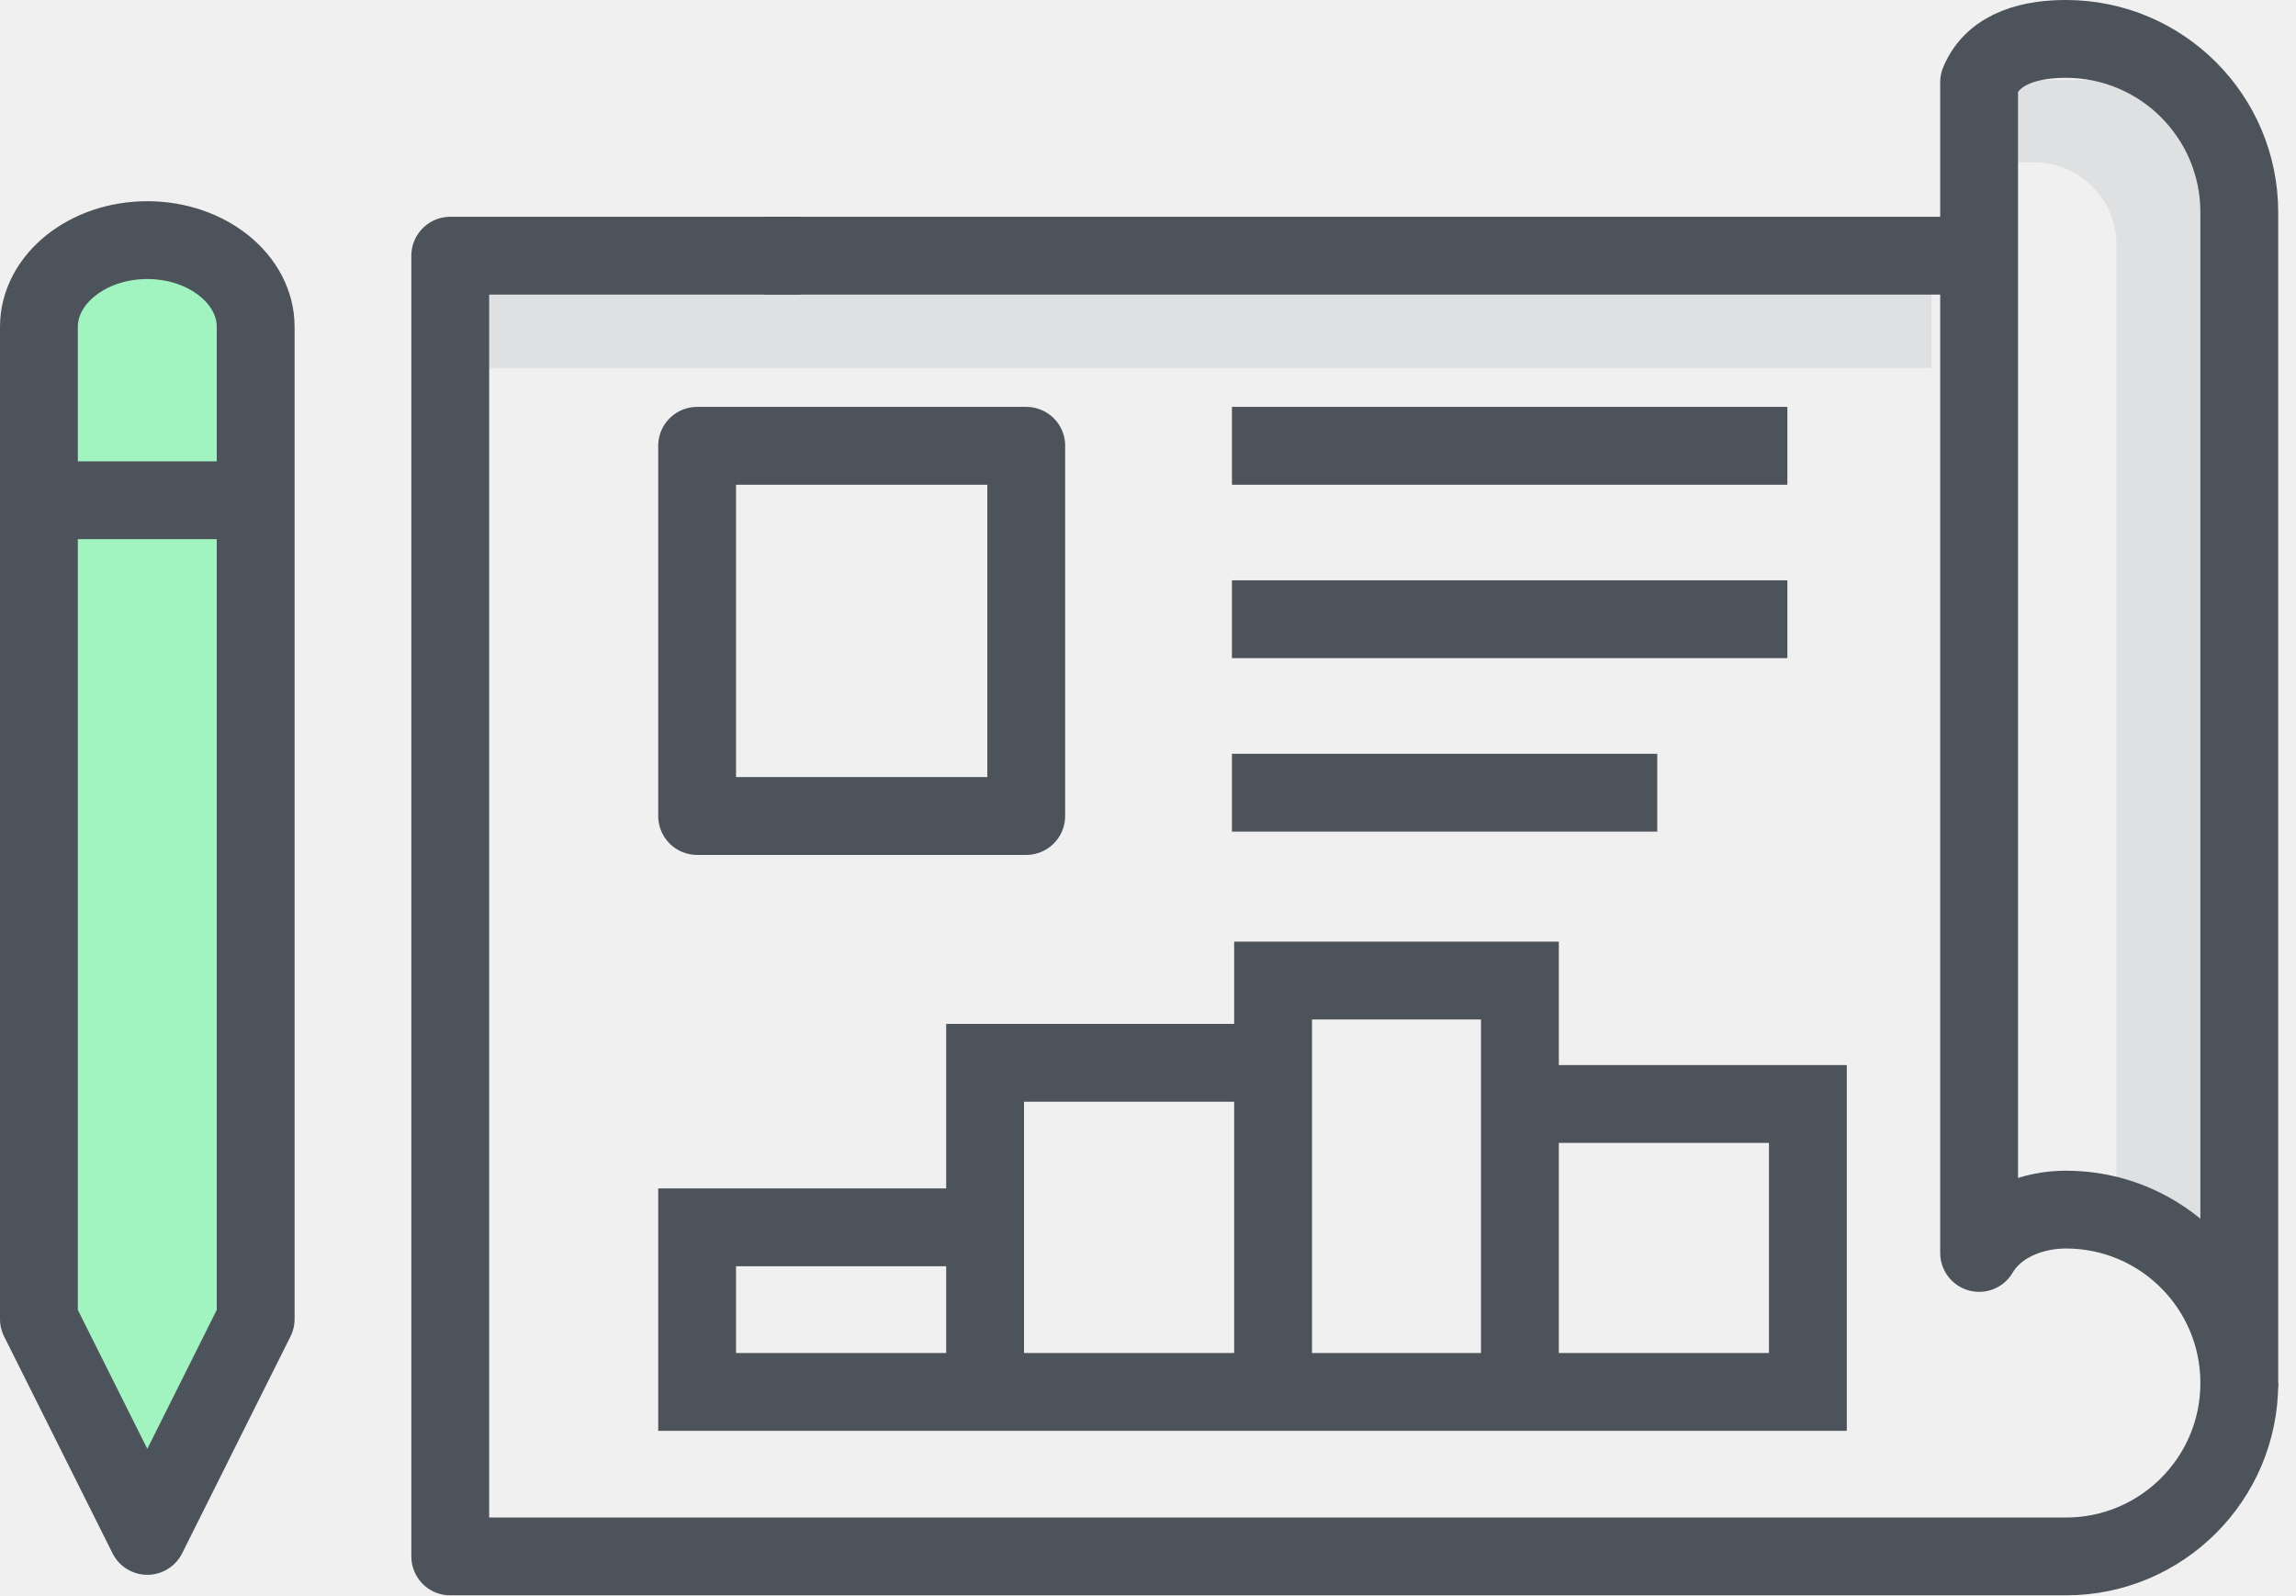
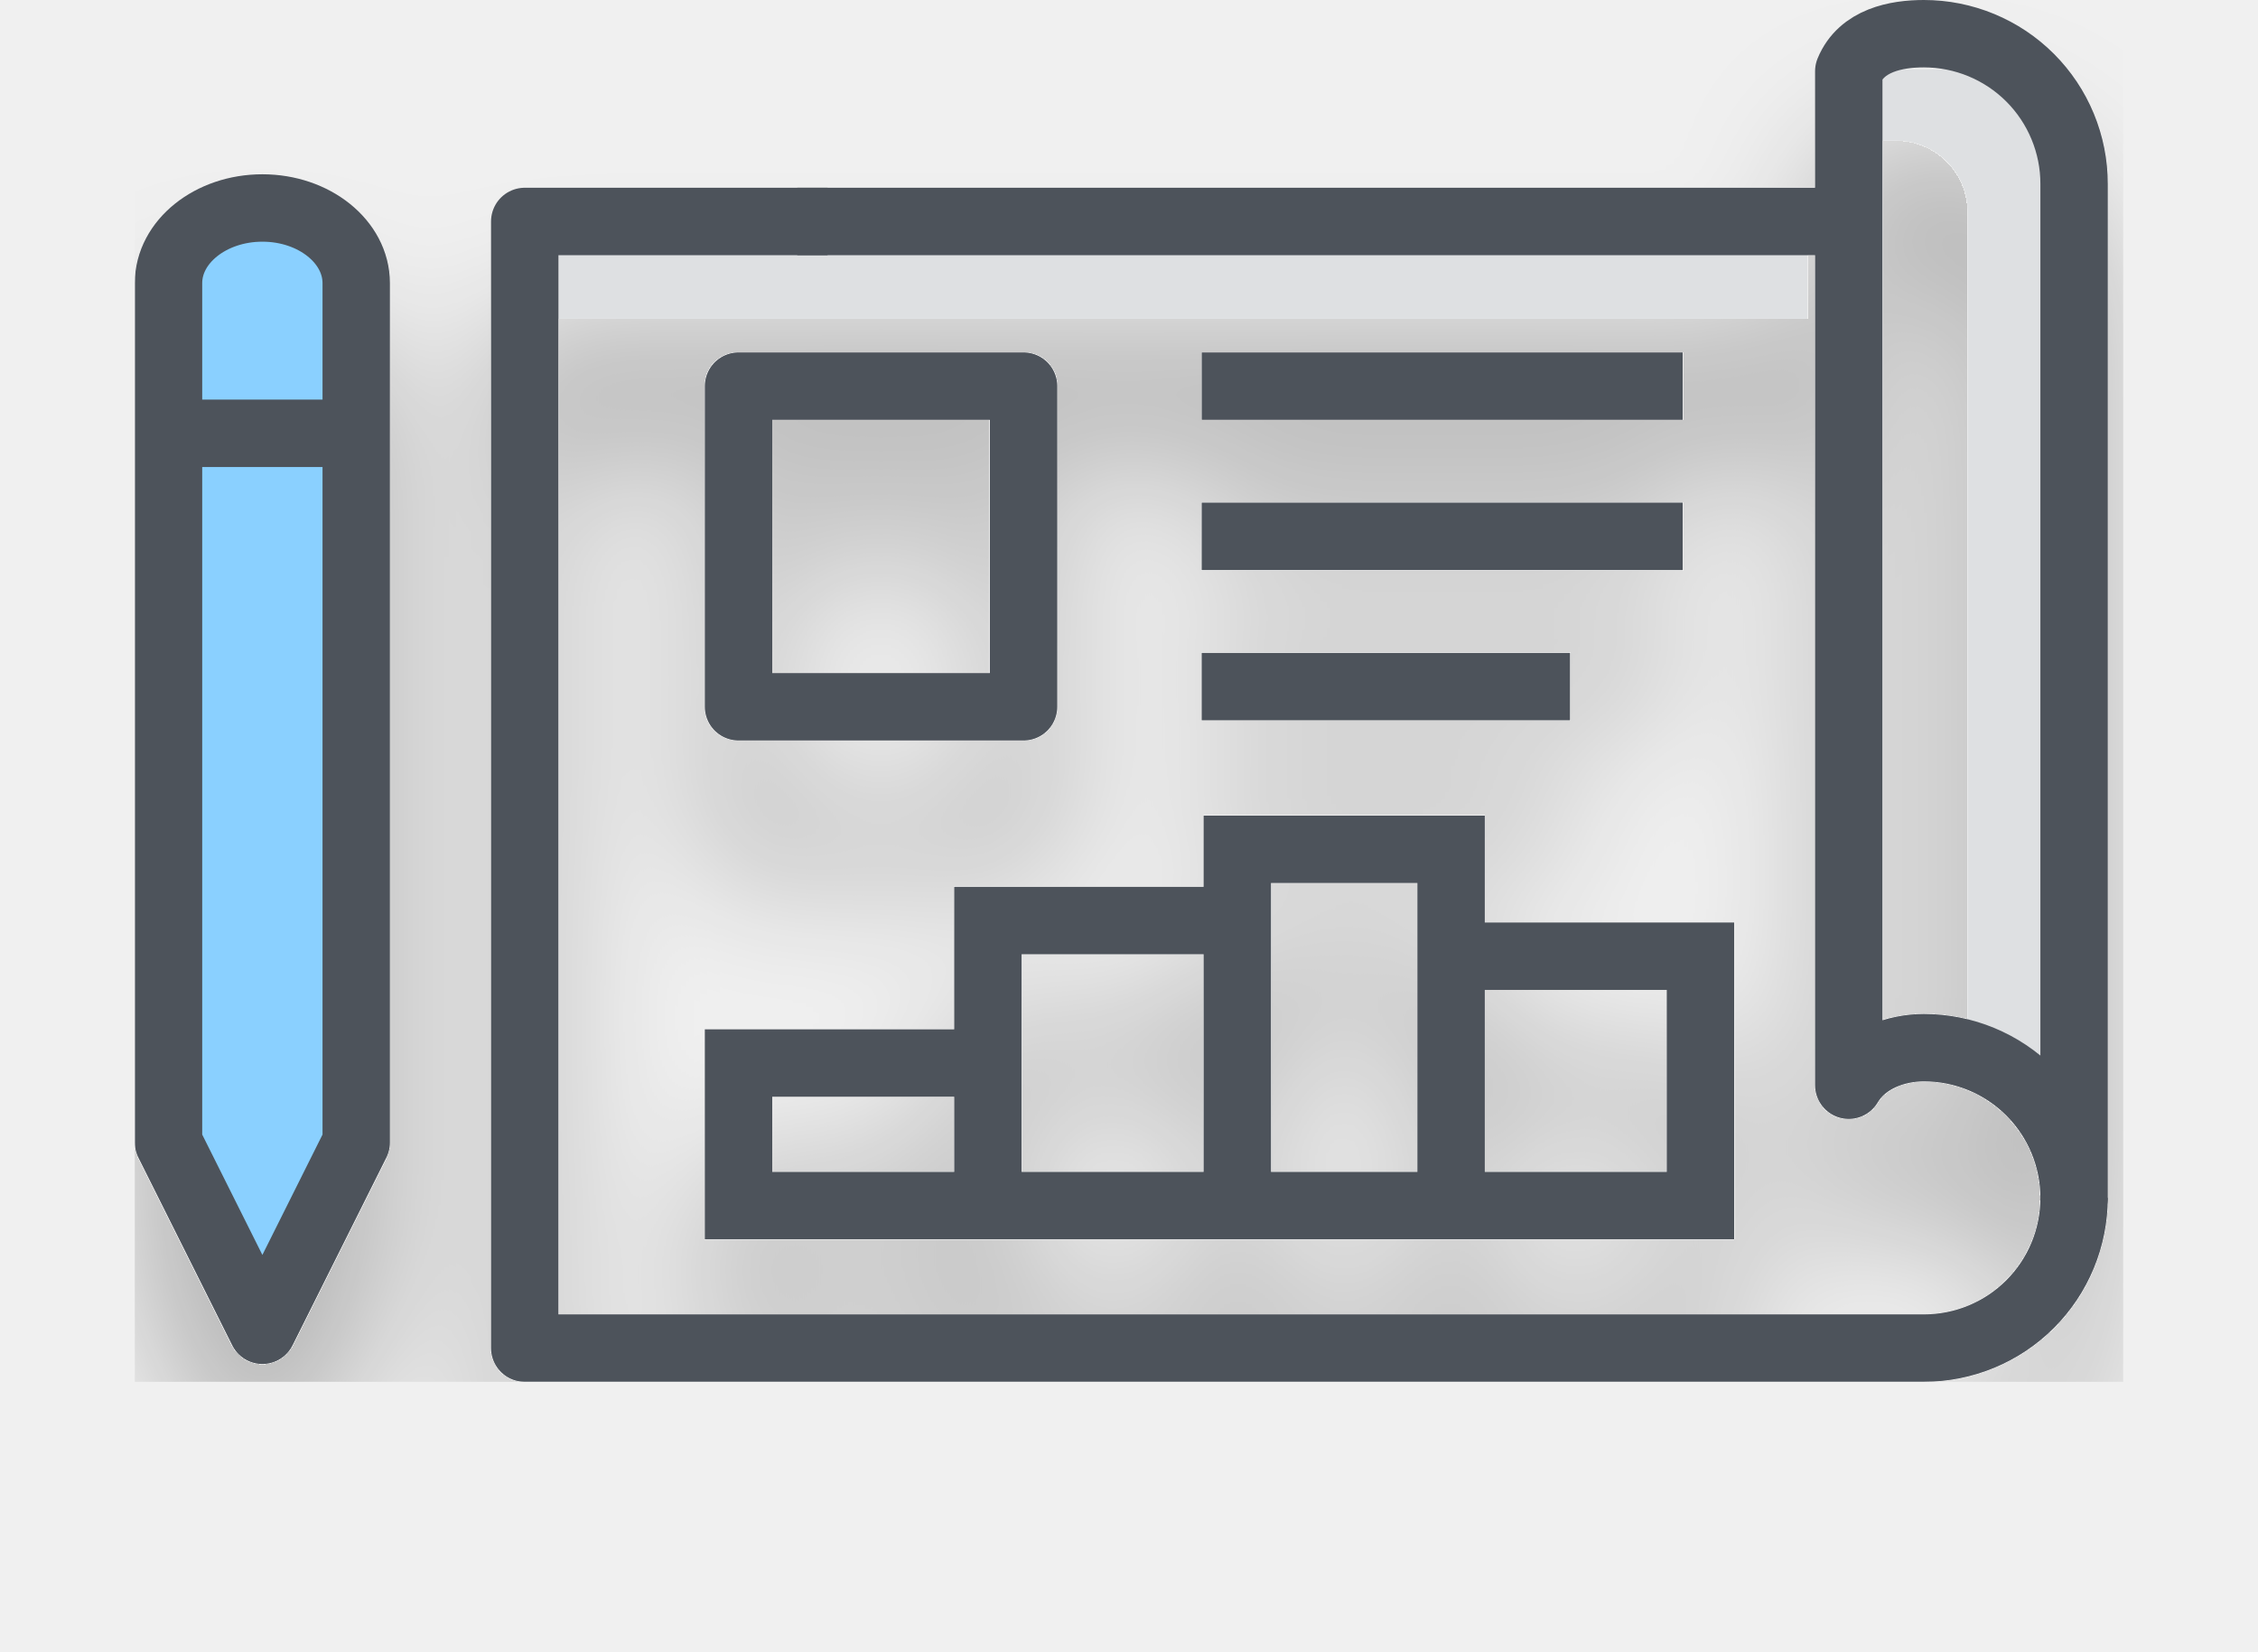
- <svg xmlns="http://www.w3.org/2000/svg" width="59" height="41" viewBox="0 0 59 41" fill="none">
-   <path d="M11.571 9.457V7.343H49.63v2.114H11.57zm39.115-5.286V2.057h3.171A3.171 3.171 0 0157.03 5.23v26.957h-2.643v-25.9a2.114 2.114 0 00-2.114-2.115h-1.586z" fill="#DEE0E2" />
-   <path d="M57.543 35.543A4.456 4.456 0 0153.086 40H11.57V6.571h8.986" stroke="#4D535B" stroke-width="2" stroke-miterlimit="10" stroke-linejoin="round" />
-   <path d="M50.857 32.2c.468-.791 1.415-1.114 2.229-1.114a4.456 4.456 0 014.457 4.457V5.457A4.456 4.456 0 0053.086 1c-.814 0-1.85.19-2.229 1.114V32.2z" stroke="#4D535B" stroke-width="2" stroke-miterlimit="10" stroke-linejoin="round" />
-   <path d="M3.786 6.171C2.248 6.171 1 7.174 1 8.4v25.5l2.786 5.572L6.57 33.9V8.4c0-1.226-1.248-2.229-2.785-2.229z" fill="#A1F4C0" stroke="#4D535B" stroke-width="2" stroke-miterlimit="10" stroke-linejoin="round" />
-   <path d="M1 12.857h5.571m13.086-6.286h31.2m-24.485 4.886h-8.458v9.514h8.457v-9.514zm5.285 0H45.93m-14.273 4.457H45.93m-14.273 4.458h10.929" stroke="#4D535B" stroke-width="2" stroke-miterlimit="10" stroke-linejoin="round" />
-   <path d="M39.057 35.772h7.4v-7.4h-7.4v7.4zm-6.343-8.458h-7.4v8.458h7.4v-8.458zm6.343-2.114h-6.343v10.572h6.343V25.2zM17.914 35.772h7.4v-4.23h-7.4v4.23z" stroke="#4D535B" stroke-width="2" stroke-miterlimit="10" />
+ <svg xmlns="http://www.w3.org/2000/svg" width="67" height="49" viewBox="0 0 67 49" fill="none">
+   <g clip-path="url(#clip0_72_116)" filter="url(#filter0_d_72_116)">
+     <path d="M15.571 9.457V7.343H53.63V9.457H15.57H15.571ZM54.686 4.171V2.057H57.857C58.274 2.057 58.687 2.139 59.072 2.298C59.457 2.457 59.807 2.691 60.102 2.986C60.396 3.28 60.63 3.63 60.789 4.015C60.949 4.4 61.031 4.813 61.03 5.23V32.187H58.387V6.287C58.387 6.009 58.333 5.734 58.227 5.478C58.12 5.221 57.965 4.988 57.769 4.791C57.572 4.595 57.339 4.439 57.083 4.333C56.826 4.227 56.551 4.172 56.273 4.172H54.687L54.686 4.171Z" fill="#DEE0E2" />
+     <path d="M61.543 35.543C61.543 36.128 61.428 36.708 61.204 37.249C60.98 37.79 60.652 38.281 60.238 38.695C59.824 39.109 59.333 39.437 58.792 39.661C58.251 39.885 57.672 40 57.086 40H15.57V6.571H24.556" stroke="#4D535B" stroke-width="2" stroke-miterlimit="10" stroke-linejoin="round" />
+     <path d="M54.857 32.2C55.325 31.409 56.272 31.086 57.086 31.086C57.672 31.086 58.251 31.201 58.792 31.425C59.333 31.649 59.824 31.977 60.238 32.391C60.652 32.805 60.98 33.296 61.204 33.837C61.428 34.378 61.544 34.958 61.543 35.543V5.457C61.544 4.872 61.428 4.292 61.204 3.751C60.98 3.21 60.652 2.719 60.238 2.305C59.824 1.891 59.333 1.563 58.792 1.339C58.251 1.115 57.672 1 57.086 1C56.272 1 55.236 1.19 54.857 2.114V32.2Z" stroke="#4D535B" stroke-width="2" stroke-miterlimit="10" stroke-linejoin="round" />
+     <path d="M7.786 6.171C6.248 6.171 5 7.174 5 8.4V33.9L7.786 39.472L10.57 33.9V8.4C10.57 7.174 9.323 6.171 7.786 6.171Z" fill="#8AD0FF" stroke="#4D535B" stroke-width="2" stroke-miterlimit="10" stroke-linejoin="round" />
+     <path d="M5 12.857H10.571M23.657 6.571H54.857M35.657 11.457H49.93M35.657 15.914H49.93M35.657 20.372H46.586M30.372 11.457H21.914V20.971H30.371L30.372 11.457Z" stroke="#4D535B" stroke-width="2" stroke-miterlimit="10" stroke-linejoin="round" />
+     <path d="M43.057 35.772H50.457V28.372H43.057V35.772ZM43.057 35.772H36.714M43.057 35.772V25.2H36.714V35.772M29.314 35.772V27.314H36.714V35.772M29.314 35.772H36.714M29.314 35.772H21.914V31.542H29.314V35.772Z" stroke="#4D535B" stroke-width="2" stroke-miterlimit="10" />
+   </g>
+   <defs>
+     <filter id="filter0_d_72_116" x="0" y="0" width="67" height="49" filterUnits="userSpaceOnUse" color-interpolation-filters="sRGB">
+       <feFlood flood-opacity="0" result="BackgroundImageFix" />
+       <feColorMatrix in="SourceAlpha" type="matrix" values="0 0 0 0 0 0 0 0 0 0 0 0 0 0 0 0 0 0 127 0" result="hardAlpha" />
+       <feOffset dy="4" />
+       <feGaussianBlur stdDeviation="2" />
+       <feComposite in2="hardAlpha" operator="out" />
+       <feColorMatrix type="matrix" values="0 0 0 0 0 0 0 0 0 0 0 0 0 0 0 0 0 0 0.25 0" />
+       <feBlend mode="normal" in2="BackgroundImageFix" result="effect1_dropShadow_72_116" />
+       <feBlend mode="normal" in="SourceGraphic" in2="effect1_dropShadow_72_116" result="shape" />
+     </filter>
+     <clipPath id="clip0_72_116">
+       <rect width="59" height="41" fill="white" transform="translate(4)" />
+     </clipPath>
+   </defs>
</svg>
